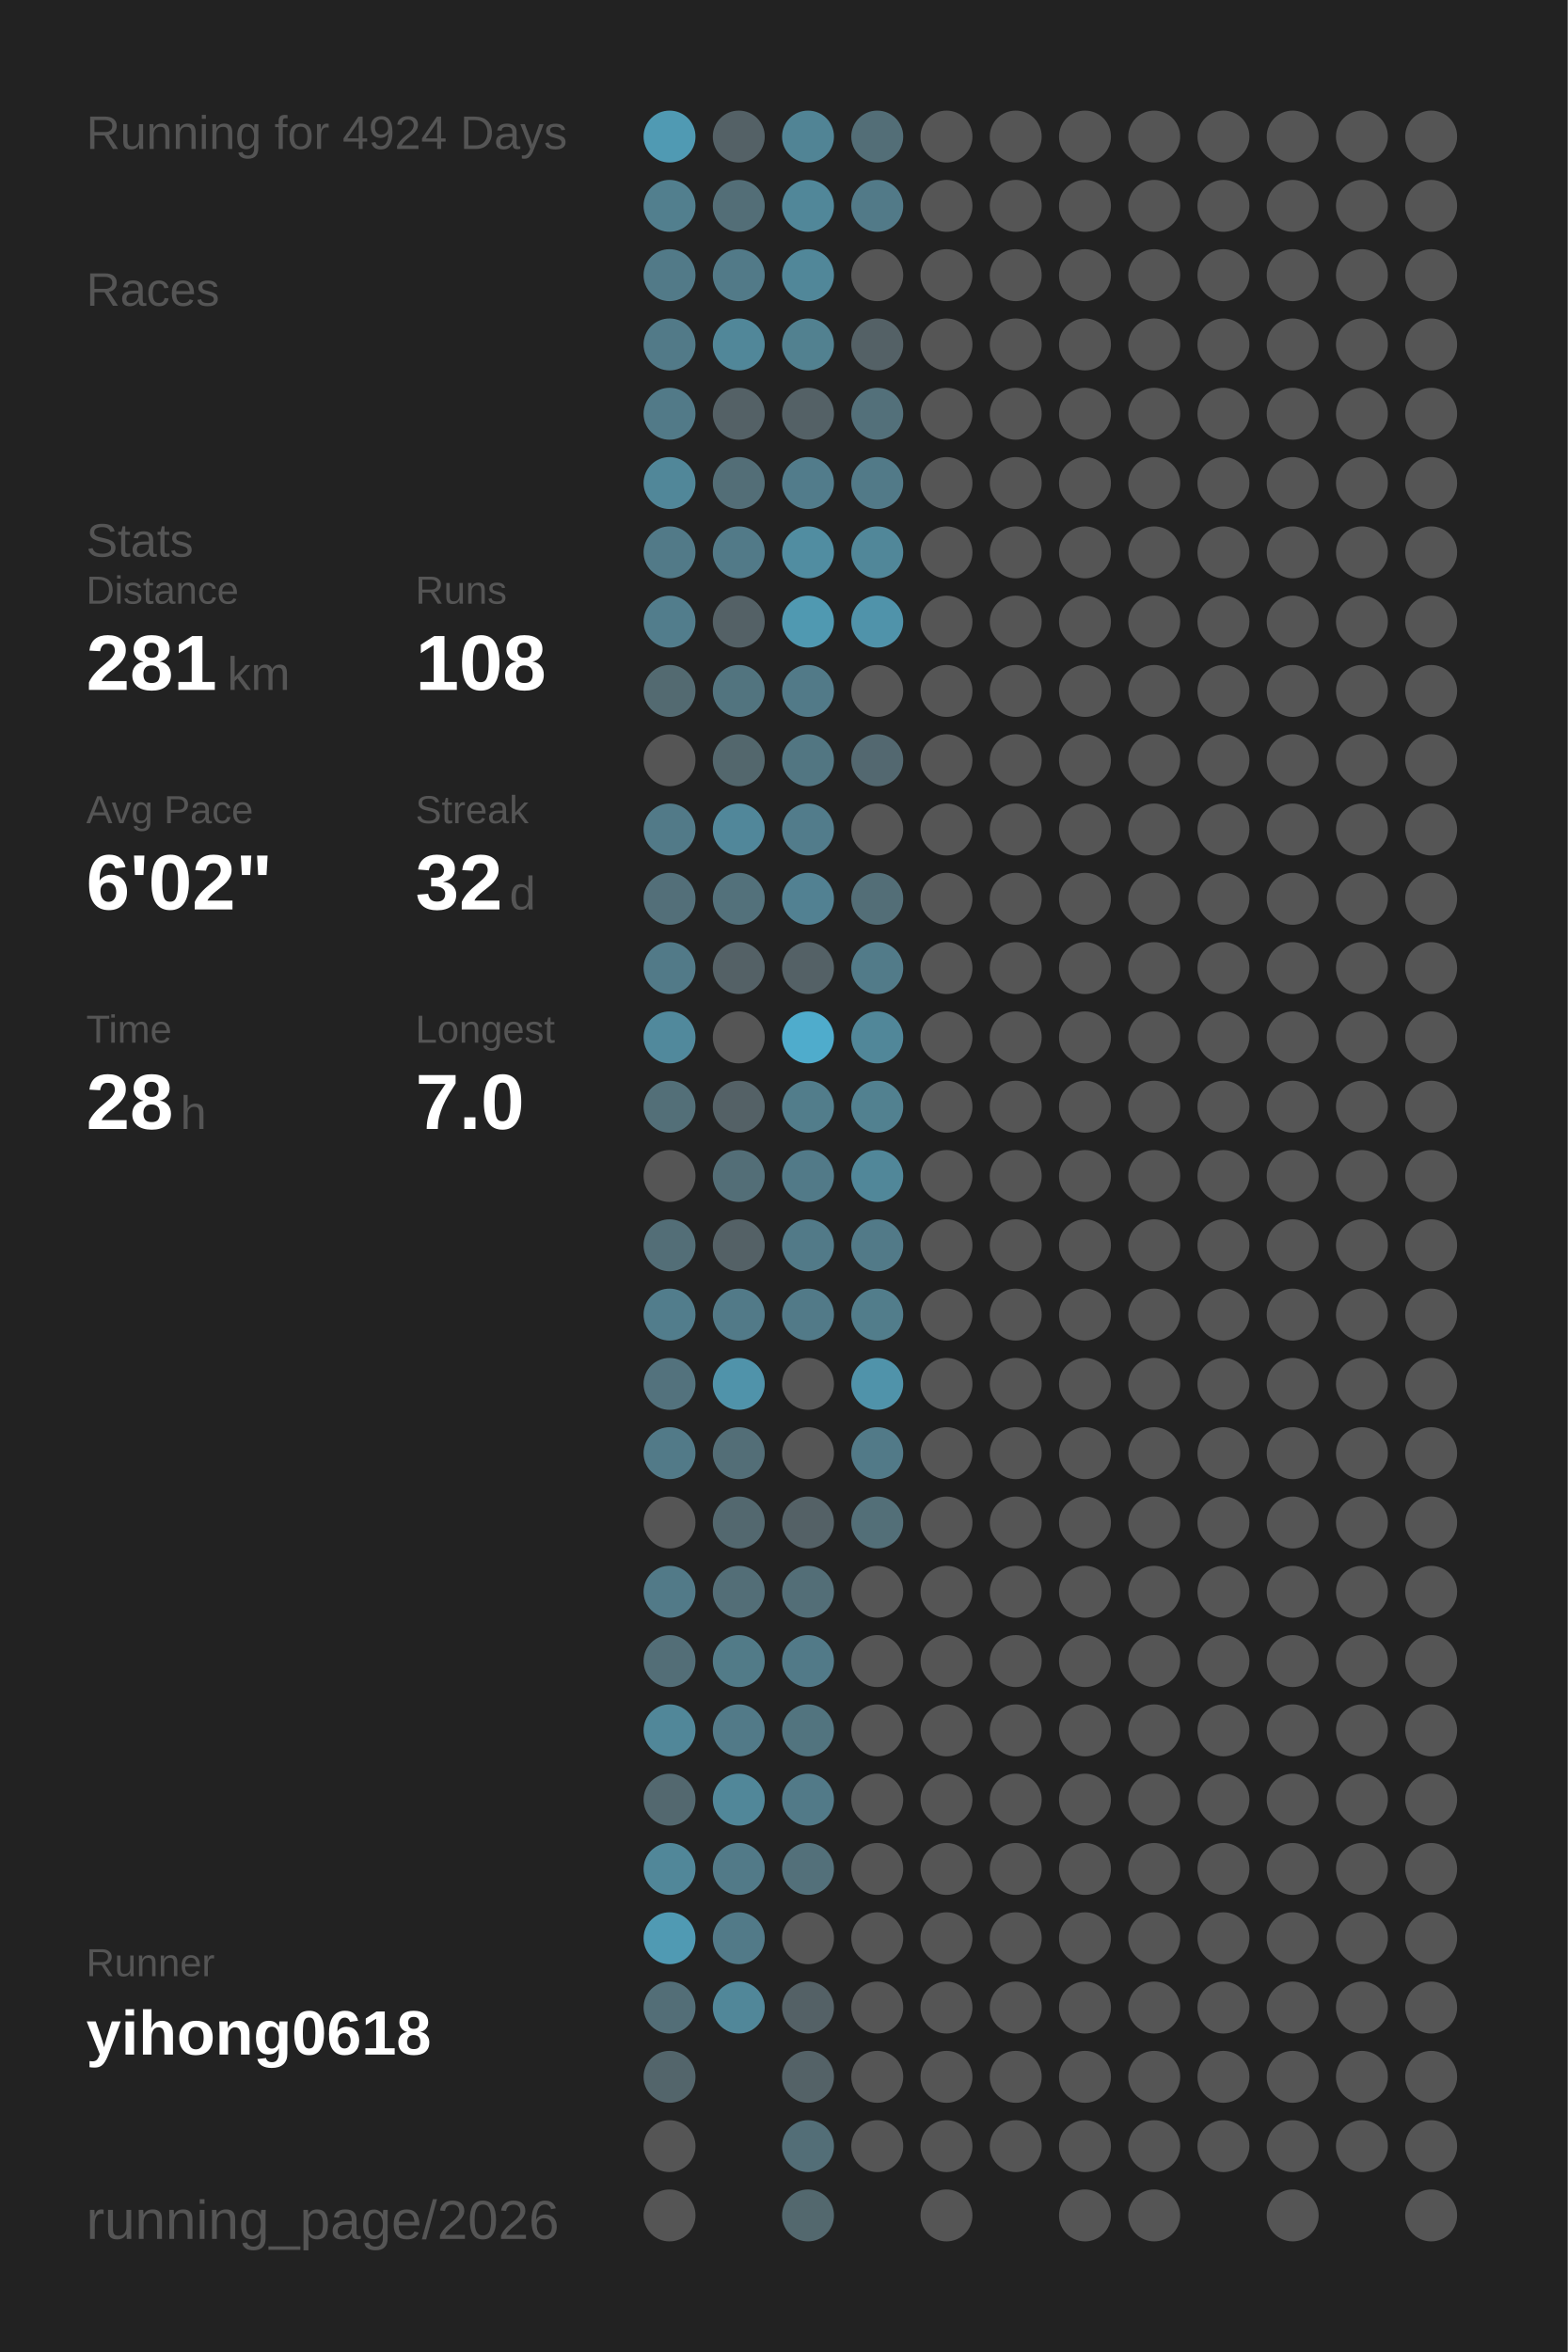
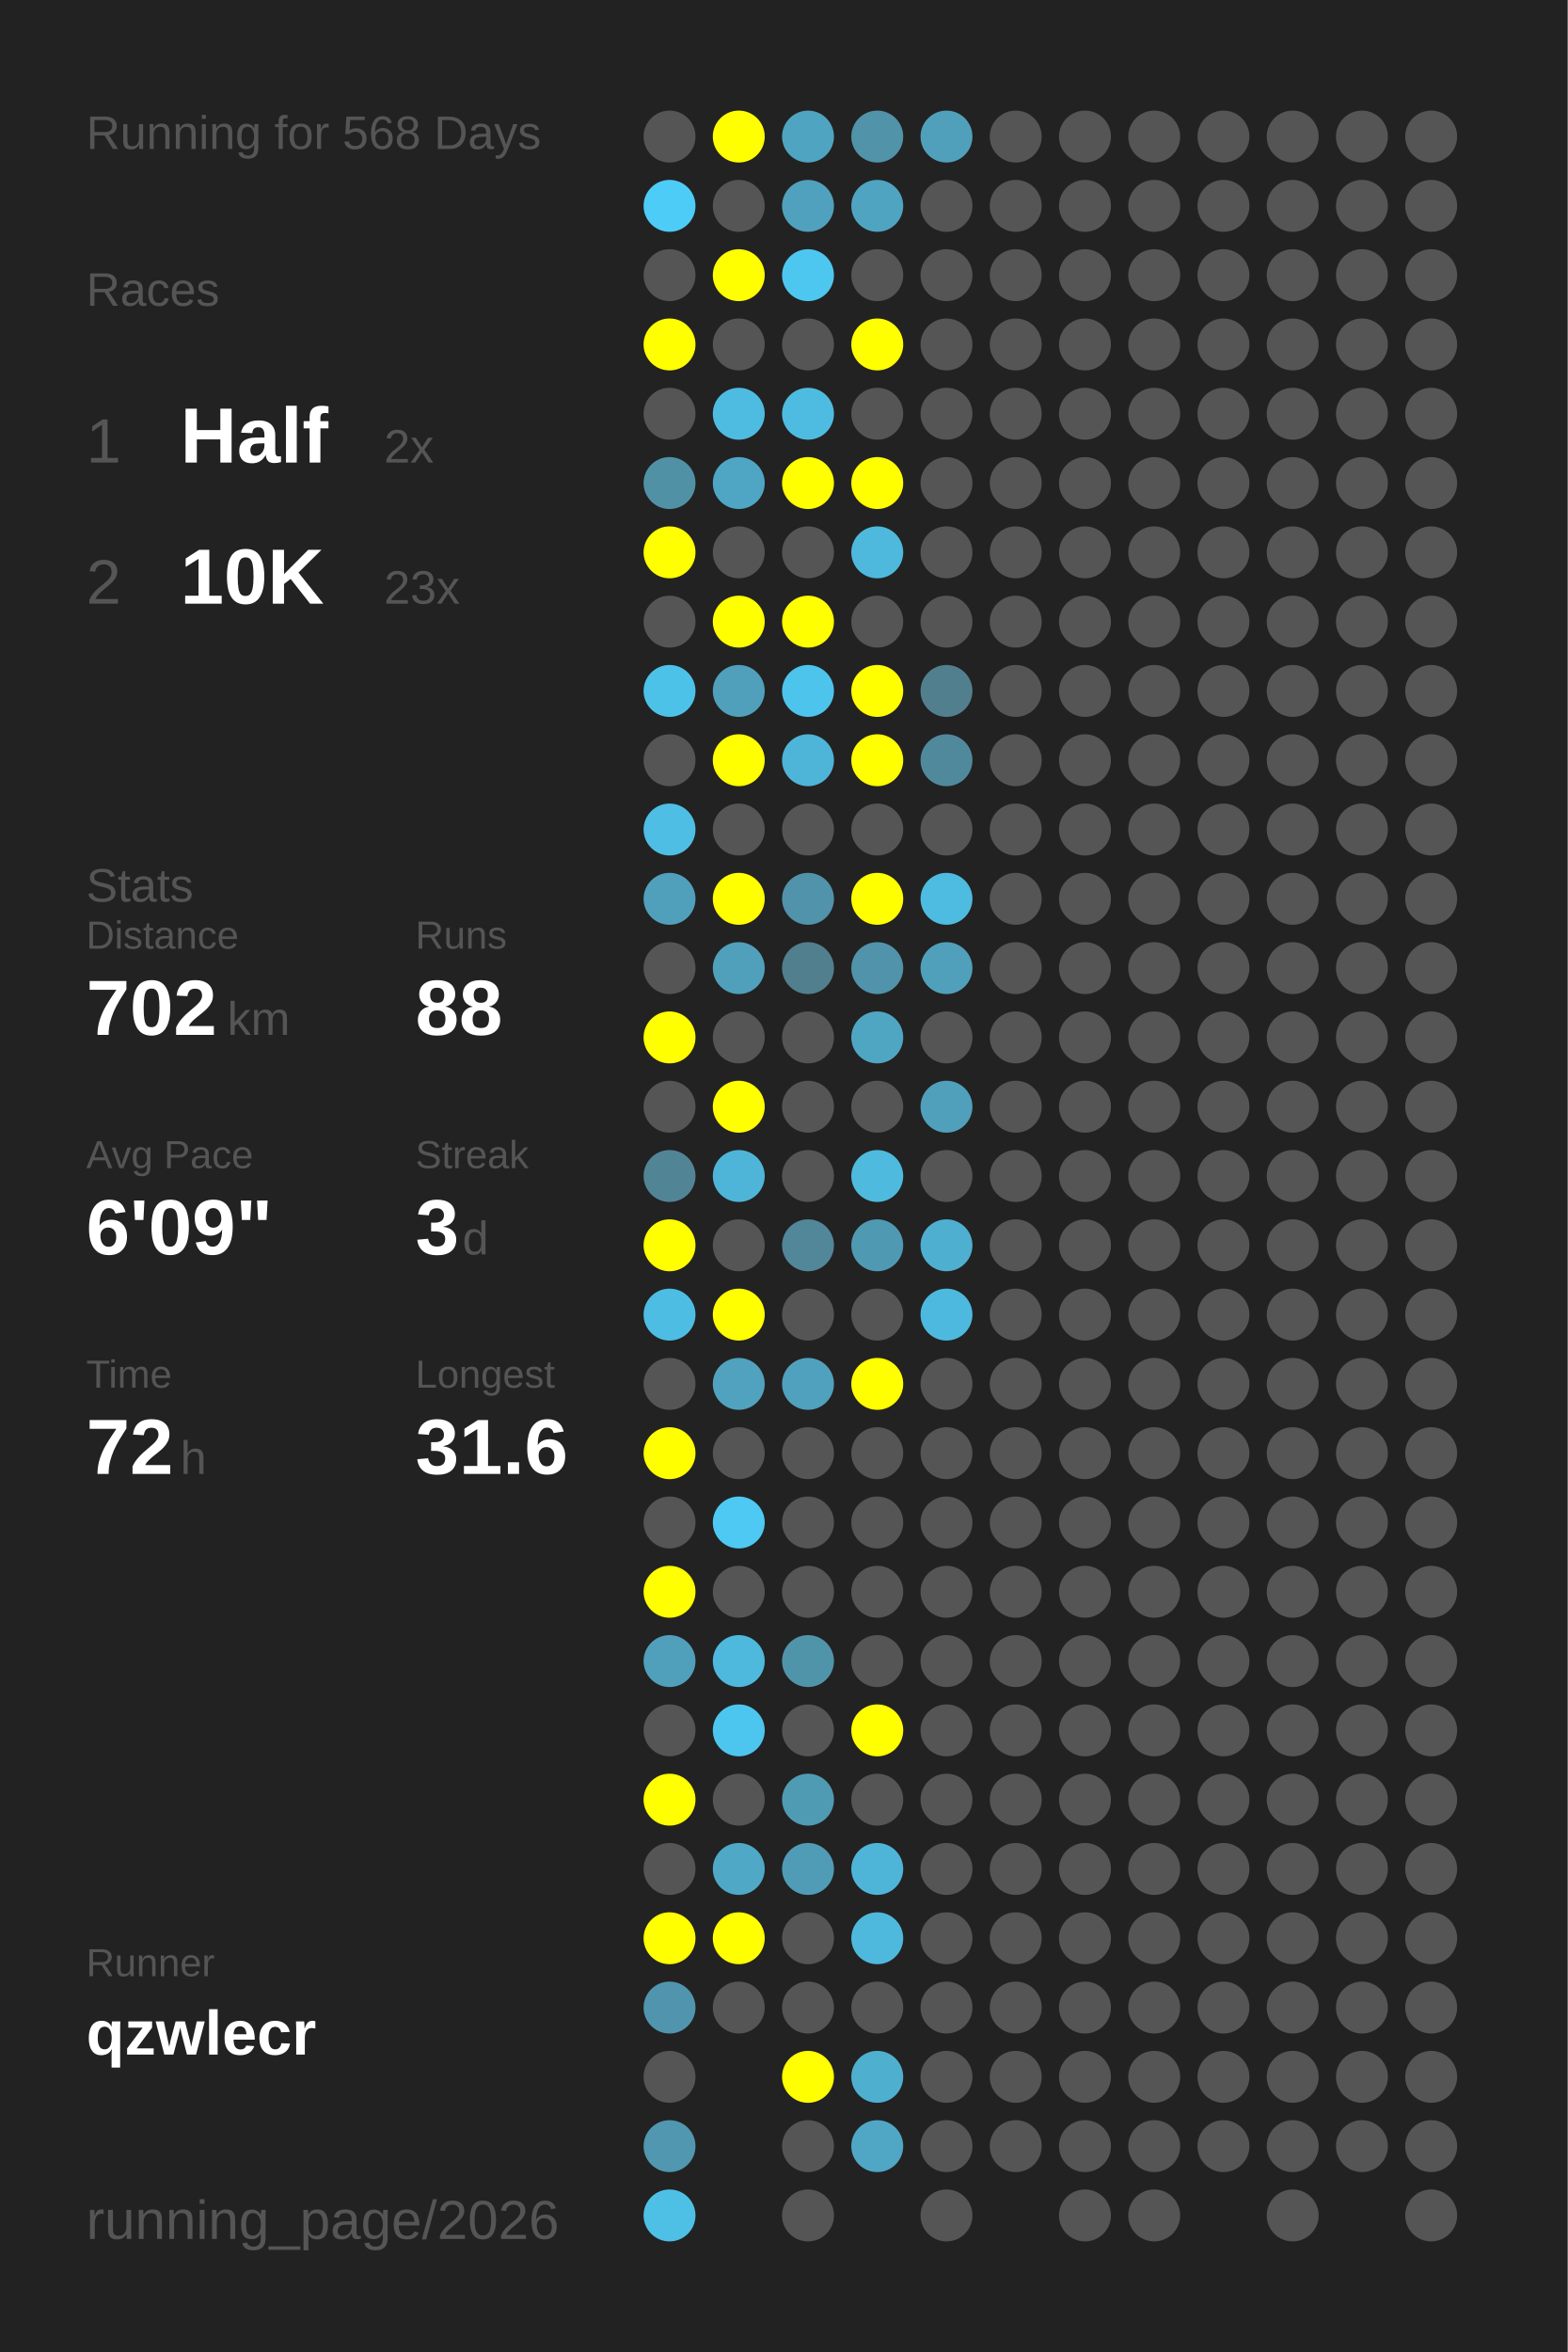
<svg xmlns="http://www.w3.org/2000/svg" baseProfile="full" height="300mm" version="1.1" viewBox="0,0,200,300" width="200mm">
  <defs />
  <rect fill="#222222" height="300" width="200" x="0" y="0" />
-   <text fill="#555555" style="font-size:6px; font-family:Arial;" x="11" y="19">Running for 4924 Days</text>
+   <text fill="#555555" style="font-size:6px; font-family:Arial;" x="11" y="19">Running for 568 Days</text>
  <text fill="#555555" style="font-size:6px; font-family:Arial;" x="11" y="39">Races</text>
-   <text fill="#555555" style="font-size:6px; font-family:Arial;" x="11" y="71">Stats</text>
-   <text fill="#555555" style="font-size:5px; font-family:Arial;" x="11" y="77">Distance</text>
-   <text fill="#FFFFFF" style="font-size:10px; font-family:Arial; font-weight:bold;" x="11" y="88">281</text>
-   <text fill="#555555" style="font-size:6px; font-family:Arial;" x="29" y="88">km</text>
-   <text fill="#555555" style="font-size:5px; font-family:Arial;" x="53" y="77">Runs</text>
-   <text fill="#FFFFFF" style="font-size:10px; font-family:Arial; font-weight:bold;" x="53" y="88">108</text>
-   <text fill="#555555" style="font-size:5px; font-family:Arial;" x="11" y="105">Avg Pace</text>
-   <text fill="#FFFFFF" style="font-size:10px; font-family:Arial; font-weight:bold;" x="11" y="116">6'02"</text>
-   <text fill="#555555" style="font-size:5px; font-family:Arial;" x="53" y="105">Streak</text>
-   <text fill="#FFFFFF" style="font-size:10px; font-family:Arial; font-weight:bold;" x="53" y="116">32</text>
-   <text fill="#555555" style="font-size:6px; font-family:Arial;" x="65" y="116">d</text>
-   <text fill="#555555" style="font-size:5px; font-family:Arial;" x="11" y="133">Time</text>
-   <text fill="#FFFFFF" style="font-size:10px; font-family:Arial; font-weight:bold;" x="11" y="144">28</text>
-   <text fill="#555555" style="font-size:6px; font-family:Arial;" x="23" y="144">h</text>
-   <text fill="#555555" style="font-size:5px; font-family:Arial;" x="53" y="133">Longest</text>
-   <text fill="#FFFFFF" style="font-size:10px; font-family:Arial; font-weight:bold;" x="53" y="144">7.0</text>
+   <text fill="#555555" style="font-size:8px; font-family:Arial;" x="11" y="59">1</text>
+   <text fill="#FFFFFF" style="font-size:10px; font-family:Arial; font-weight:bold;" x="23" y="59">Half</text>
+   <text fill="#555555" style="font-size:6px; font-family:Arial;" x="49" y="59">2x</text>
+   <text fill="#555555" style="font-size:8px; font-family:Arial;" x="11" y="77">2</text>
+   <text fill="#FFFFFF" style="font-size:10px; font-family:Arial; font-weight:bold;" x="23" y="77">10K</text>
+   <text fill="#555555" style="font-size:6px; font-family:Arial;" x="49" y="77">23x</text>
+   <text fill="#555555" style="font-size:6px; font-family:Arial;" x="11" y="115">Stats</text>
+   <text fill="#555555" style="font-size:5px; font-family:Arial;" x="11" y="121">Distance</text>
+   <text fill="#FFFFFF" style="font-size:10px; font-family:Arial; font-weight:bold;" x="11" y="132">702</text>
+   <text fill="#555555" style="font-size:6px; font-family:Arial;" x="29" y="132">km</text>
+   <text fill="#555555" style="font-size:5px; font-family:Arial;" x="53" y="121">Runs</text>
+   <text fill="#FFFFFF" style="font-size:10px; font-family:Arial; font-weight:bold;" x="53" y="132">88</text>
+   <text fill="#555555" style="font-size:5px; font-family:Arial;" x="11" y="149">Avg Pace</text>
+   <text fill="#FFFFFF" style="font-size:10px; font-family:Arial; font-weight:bold;" x="11" y="160">6'09"</text>
+   <text fill="#555555" style="font-size:5px; font-family:Arial;" x="53" y="149">Streak</text>
+   <text fill="#FFFFFF" style="font-size:10px; font-family:Arial; font-weight:bold;" x="53" y="160">3</text>
+   <text fill="#555555" style="font-size:6px; font-family:Arial;" x="59" y="160">d</text>
+   <text fill="#555555" style="font-size:5px; font-family:Arial;" x="11" y="177">Time</text>
+   <text fill="#FFFFFF" style="font-size:10px; font-family:Arial; font-weight:bold;" x="11" y="188">72</text>
+   <text fill="#555555" style="font-size:6px; font-family:Arial;" x="23" y="188">h</text>
+   <text fill="#555555" style="font-size:5px; font-family:Arial;" x="53" y="177">Longest</text>
+   <text fill="#FFFFFF" style="font-size:10px; font-family:Arial; font-weight:bold;" x="53" y="188">31.6</text>
  <text fill="#555555" style="font-size:5px; font-family:Arial;" x="11" y="252.065">Runner</text>
-   <text fill="#FFFFFF" style="font-size:8px; font-family:Arial; font-weight:bold;" x="11" y="262.065">yihong0618</text>
+   <text fill="#FFFFFF" style="font-size:8px; font-family:Arial; font-weight:bold;" x="11" y="262.065">qzwlecr</text>
  <text fill="#555555" style="font-size:7px; font-family:Arial;" x="11" y="285.581">running_page/2026</text>
-   <circle cx="85.417" cy="17.419" fill="#509ab3" r="3.312" />
-   <circle cx="85.417" cy="26.258" fill="#527f8e" r="3.312" />
-   <circle cx="85.417" cy="35.097" fill="#527a88" r="3.312" />
-   <circle cx="85.417" cy="43.935" fill="#527a88" r="3.312" />
-   <circle cx="85.417" cy="52.774" fill="#527a88" r="3.312" />
-   <circle cx="85.417" cy="61.613" fill="#518799" r="3.312" />
-   <circle cx="85.417" cy="70.452" fill="#527a88" r="3.312" />
-   <circle cx="85.417" cy="79.29" fill="#527d8c" r="3.312" />
-   <circle cx="85.417" cy="88.129" fill="#536a71" r="3.312" />
+   <circle cx="85.417" cy="17.419" fill="#555555" r="3.312" />
+   <circle cx="85.417" cy="26.258" fill="#4dccf7" r="3.312" />
+   <circle cx="85.417" cy="35.097" fill="#555555" r="3.312" />
+   <circle cx="85.417" cy="43.935" fill="#FFFF00" r="3.312" />
+   <circle cx="85.417" cy="52.774" fill="#555555" r="3.312" />
+   <circle cx="85.417" cy="61.613" fill="#5191a6" r="3.312" />
+   <circle cx="85.417" cy="70.452" fill="#FFFF00" r="3.312" />
+   <circle cx="85.417" cy="79.29" fill="#555555" r="3.312" />
+   <circle cx="85.417" cy="88.129" fill="#4dc2e9" r="3.312" />
  <circle cx="85.417" cy="96.968" fill="#555555" r="3.312" />
-   <circle cx="85.417" cy="105.806" fill="#527a88" r="3.312" />
-   <circle cx="85.417" cy="114.645" fill="#536f79" r="3.312" />
-   <circle cx="85.417" cy="123.484" fill="#527a88" r="3.312" />
-   <circle cx="85.417" cy="132.323" fill="#51899c" r="3.312" />
-   <circle cx="85.417" cy="141.161" fill="#536f78" r="3.312" />
-   <circle cx="85.417" cy="150" fill="#555555" r="3.312" />
-   <circle cx="85.417" cy="158.839" fill="#536e77" r="3.312" />
-   <circle cx="85.417" cy="167.677" fill="#527d8c" r="3.312" />
-   <circle cx="85.417" cy="176.516" fill="#53727d" r="3.312" />
-   <circle cx="85.417" cy="185.355" fill="#527a88" r="3.312" />
+   <circle cx="85.417" cy="105.806" fill="#4ebee4" r="3.312" />
+   <circle cx="85.417" cy="114.645" fill="#50a0bb" r="3.312" />
+   <circle cx="85.417" cy="123.484" fill="#555555" r="3.312" />
+   <circle cx="85.417" cy="132.323" fill="#FFFF00" r="3.312" />
+   <circle cx="85.417" cy="141.161" fill="#555555" r="3.312" />
+   <circle cx="85.417" cy="150" fill="#518596" r="3.312" />
+   <circle cx="85.417" cy="158.839" fill="#FFFF00" r="3.312" />
+   <circle cx="85.417" cy="167.677" fill="#4ebde3" r="3.312" />
+   <circle cx="85.417" cy="176.516" fill="#555555" r="3.312" />
+   <circle cx="85.417" cy="185.355" fill="#FFFF00" r="3.312" />
  <circle cx="85.417" cy="194.194" fill="#555555" r="3.312" />
-   <circle cx="85.417" cy="203.032" fill="#527a88" r="3.312" />
-   <circle cx="85.417" cy="211.871" fill="#536e77" r="3.312" />
-   <circle cx="85.417" cy="220.71" fill="#518799" r="3.312" />
-   <circle cx="85.417" cy="229.548" fill="#53686f" r="3.312" />
-   <circle cx="85.417" cy="238.387" fill="#518799" r="3.312" />
-   <circle cx="85.417" cy="247.226" fill="#509ab3" r="3.312" />
-   <circle cx="85.417" cy="256.065" fill="#536e77" r="3.312" />
-   <circle cx="85.417" cy="264.903" fill="#53656b" r="3.312" />
-   <circle cx="85.417" cy="273.742" fill="#555555" r="3.312" />
-   <circle cx="85.417" cy="282.581" fill="#555555" r="3.312" />
-   <circle cx="94.25" cy="17.419" fill="#546166" r="3.312" />
-   <circle cx="94.25" cy="26.258" fill="#536e77" r="3.312" />
-   <circle cx="94.25" cy="35.097" fill="#527a88" r="3.312" />
-   <circle cx="94.25" cy="43.935" fill="#518799" r="3.312" />
-   <circle cx="94.25" cy="52.774" fill="#546166" r="3.312" />
-   <circle cx="94.25" cy="61.613" fill="#536e77" r="3.312" />
-   <circle cx="94.25" cy="70.452" fill="#527a88" r="3.312" />
-   <circle cx="94.25" cy="79.29" fill="#546166" r="3.312" />
-   <circle cx="94.25" cy="88.129" fill="#52747f" r="3.312" />
-   <circle cx="94.25" cy="96.968" fill="#53676d" r="3.312" />
-   <circle cx="94.25" cy="105.806" fill="#51879a" r="3.312" />
-   <circle cx="94.25" cy="114.645" fill="#53717b" r="3.312" />
-   <circle cx="94.25" cy="123.484" fill="#546166" r="3.312" />
+   <circle cx="85.417" cy="203.032" fill="#FFFF00" r="3.312" />
+   <circle cx="85.417" cy="211.871" fill="#50a0bb" r="3.312" />
+   <circle cx="85.417" cy="220.71" fill="#555555" r="3.312" />
+   <circle cx="85.417" cy="229.548" fill="#FFFF00" r="3.312" />
+   <circle cx="85.417" cy="238.387" fill="#555555" r="3.312" />
+   <circle cx="85.417" cy="247.226" fill="#FFFF00" r="3.312" />
+   <circle cx="85.417" cy="256.065" fill="#5095ad" r="3.312" />
+   <circle cx="85.417" cy="264.903" fill="#555555" r="3.312" />
+   <circle cx="85.417" cy="273.742" fill="#5097af" r="3.312" />
+   <circle cx="85.417" cy="282.581" fill="#4ec0e6" r="3.312" />
+   <circle cx="94.25" cy="17.419" fill="#FFFF00" r="3.312" />
+   <circle cx="94.25" cy="26.258" fill="#555555" r="3.312" />
+   <circle cx="94.25" cy="35.097" fill="#FFFF00" r="3.312" />
+   <circle cx="94.25" cy="43.935" fill="#555555" r="3.312" />
+   <circle cx="94.25" cy="52.774" fill="#4ebce1" r="3.312" />
+   <circle cx="94.25" cy="61.613" fill="#4fa6c4" r="3.312" />
+   <circle cx="94.25" cy="70.452" fill="#555555" r="3.312" />
+   <circle cx="94.25" cy="79.29" fill="#FFFF00" r="3.312" />
+   <circle cx="94.25" cy="88.129" fill="#50a0bb" r="3.312" />
+   <circle cx="94.25" cy="96.968" fill="#FFFF00" r="3.312" />
+   <circle cx="94.25" cy="105.806" fill="#555555" r="3.312" />
+   <circle cx="94.25" cy="114.645" fill="#FFFF00" r="3.312" />
+   <circle cx="94.25" cy="123.484" fill="#50a0bb" r="3.312" />
  <circle cx="94.25" cy="132.323" fill="#555555" r="3.312" />
-   <circle cx="94.25" cy="141.161" fill="#546166" r="3.312" />
-   <circle cx="94.25" cy="150" fill="#536e77" r="3.312" />
-   <circle cx="94.25" cy="158.839" fill="#546166" r="3.312" />
-   <circle cx="94.25" cy="167.677" fill="#527a88" r="3.312" />
-   <circle cx="94.25" cy="176.516" fill="#5093aa" r="3.312" />
-   <circle cx="94.25" cy="185.355" fill="#536e77" r="3.312" />
-   <circle cx="94.25" cy="194.194" fill="#53686f" r="3.312" />
-   <circle cx="94.25" cy="203.032" fill="#536e77" r="3.312" />
-   <circle cx="94.25" cy="211.871" fill="#527b88" r="3.312" />
-   <circle cx="94.25" cy="220.71" fill="#527a88" r="3.312" />
-   <circle cx="94.25" cy="229.548" fill="#518799" r="3.312" />
-   <circle cx="94.25" cy="238.387" fill="#527a88" r="3.312" />
-   <circle cx="94.25" cy="247.226" fill="#527a88" r="3.312" />
-   <circle cx="94.25" cy="256.065" fill="#518799" r="3.312" />
-   <circle cx="103.083" cy="17.419" fill="#518495" r="3.312" />
-   <circle cx="103.083" cy="26.258" fill="#518799" r="3.312" />
-   <circle cx="103.083" cy="35.097" fill="#518799" r="3.312" />
-   <circle cx="103.083" cy="43.935" fill="#528190" r="3.312" />
-   <circle cx="103.083" cy="52.774" fill="#546166" r="3.312" />
-   <circle cx="103.083" cy="61.613" fill="#527c8b" r="3.312" />
-   <circle cx="103.083" cy="70.452" fill="#518da1" r="3.312" />
-   <circle cx="103.083" cy="79.29" fill="#5099b1" r="3.312" />
-   <circle cx="103.083" cy="88.129" fill="#527a88" r="3.312" />
-   <circle cx="103.083" cy="96.968" fill="#527682" r="3.312" />
-   <circle cx="103.083" cy="105.806" fill="#527c8b" r="3.312" />
-   <circle cx="103.083" cy="114.645" fill="#528192" r="3.312" />
-   <circle cx="103.083" cy="123.484" fill="#546166" r="3.312" />
-   <circle cx="103.083" cy="132.323" fill="#4faccc" r="3.312" />
-   <circle cx="103.083" cy="141.161" fill="#527d8b" r="3.312" />
-   <circle cx="103.083" cy="150" fill="#527a88" r="3.312" />
-   <circle cx="103.083" cy="158.839" fill="#527a88" r="3.312" />
-   <circle cx="103.083" cy="167.677" fill="#527a88" r="3.312" />
-   <circle cx="103.083" cy="176.516" fill="#555555" r="3.312" />
+   <circle cx="94.25" cy="141.161" fill="#FFFF00" r="3.312" />
+   <circle cx="94.25" cy="150" fill="#4eb5d8" r="3.312" />
+   <circle cx="94.25" cy="158.839" fill="#555555" r="3.312" />
+   <circle cx="94.25" cy="167.677" fill="#FFFF00" r="3.312" />
+   <circle cx="94.25" cy="176.516" fill="#50a2be" r="3.312" />
+   <circle cx="94.25" cy="185.355" fill="#555555" r="3.312" />
+   <circle cx="94.25" cy="194.194" fill="#4dc9f3" r="3.312" />
+   <circle cx="94.25" cy="203.032" fill="#555555" r="3.312" />
+   <circle cx="94.25" cy="211.871" fill="#4eb9dd" r="3.312" />
+   <circle cx="94.25" cy="220.71" fill="#4dc6ef" r="3.312" />
+   <circle cx="94.25" cy="229.548" fill="#555555" r="3.312" />
+   <circle cx="94.25" cy="238.387" fill="#4fa8c6" r="3.312" />
+   <circle cx="94.25" cy="247.226" fill="#FFFF00" r="3.312" />
+   <circle cx="94.25" cy="256.065" fill="#555555" r="3.312" />
+   <circle cx="103.083" cy="17.419" fill="#4fa4c1" r="3.312" />
+   <circle cx="103.083" cy="26.258" fill="#50a1bd" r="3.312" />
+   <circle cx="103.083" cy="35.097" fill="#4dc7f0" r="3.312" />
+   <circle cx="103.083" cy="43.935" fill="#555555" r="3.312" />
+   <circle cx="103.083" cy="52.774" fill="#4ebce1" r="3.312" />
+   <circle cx="103.083" cy="61.613" fill="#FFFF00" r="3.312" />
+   <circle cx="103.083" cy="70.452" fill="#555555" r="3.312" />
+   <circle cx="103.083" cy="79.29" fill="#FFFF00" r="3.312" />
+   <circle cx="103.083" cy="88.129" fill="#4dc4ec" r="3.312" />
+   <circle cx="103.083" cy="96.968" fill="#4eb5d8" r="3.312" />
+   <circle cx="103.083" cy="105.806" fill="#555555" r="3.312" />
+   <circle cx="103.083" cy="114.645" fill="#5093aa" r="3.312" />
+   <circle cx="103.083" cy="123.484" fill="#527f8e" r="3.312" />
+   <circle cx="103.083" cy="132.323" fill="#555555" r="3.312" />
+   <circle cx="103.083" cy="141.161" fill="#555555" r="3.312" />
+   <circle cx="103.083" cy="150" fill="#555555" r="3.312" />
+   <circle cx="103.083" cy="158.839" fill="#518799" r="3.312" />
+   <circle cx="103.083" cy="167.677" fill="#555555" r="3.312" />
+   <circle cx="103.083" cy="176.516" fill="#50a1bd" r="3.312" />
  <circle cx="103.083" cy="185.355" fill="#555555" r="3.312" />
-   <circle cx="103.083" cy="194.194" fill="#546166" r="3.312" />
-   <circle cx="103.083" cy="203.032" fill="#536e77" r="3.312" />
-   <circle cx="103.083" cy="211.871" fill="#527a88" r="3.312" />
-   <circle cx="103.083" cy="220.71" fill="#52747f" r="3.312" />
-   <circle cx="103.083" cy="229.548" fill="#527a88" r="3.312" />
-   <circle cx="103.083" cy="238.387" fill="#53707a" r="3.312" />
+   <circle cx="103.083" cy="194.194" fill="#555555" r="3.312" />
+   <circle cx="103.083" cy="203.032" fill="#555555" r="3.312" />
+   <circle cx="103.083" cy="211.871" fill="#5094aa" r="3.312" />
+   <circle cx="103.083" cy="220.71" fill="#555555" r="3.312" />
+   <circle cx="103.083" cy="229.548" fill="#509bb4" r="3.312" />
+   <circle cx="103.083" cy="238.387" fill="#509cb6" r="3.312" />
  <circle cx="103.083" cy="247.226" fill="#555555" r="3.312" />
-   <circle cx="103.083" cy="256.065" fill="#546166" r="3.312" />
-   <circle cx="103.083" cy="264.903" fill="#546267" r="3.312" />
-   <circle cx="103.083" cy="273.742" fill="#536e77" r="3.312" />
-   <circle cx="103.083" cy="282.581" fill="#53686e" r="3.312" />
-   <circle cx="111.917" cy="17.419" fill="#536e77" r="3.312" />
-   <circle cx="111.917" cy="26.258" fill="#527a88" r="3.312" />
+   <circle cx="103.083" cy="256.065" fill="#555555" r="3.312" />
+   <circle cx="103.083" cy="264.903" fill="#FFFF00" r="3.312" />
+   <circle cx="103.083" cy="273.742" fill="#555555" r="3.312" />
+   <circle cx="103.083" cy="282.581" fill="#555555" r="3.312" />
+   <circle cx="111.917" cy="17.419" fill="#5193a9" r="3.312" />
+   <circle cx="111.917" cy="26.258" fill="#4fa4c1" r="3.312" />
  <circle cx="111.917" cy="35.097" fill="#555555" r="3.312" />
-   <circle cx="111.917" cy="43.935" fill="#546166" r="3.312" />
-   <circle cx="111.917" cy="52.774" fill="#53707a" r="3.312" />
-   <circle cx="111.917" cy="61.613" fill="#527a88" r="3.312" />
-   <circle cx="111.917" cy="70.452" fill="#518799" r="3.312" />
-   <circle cx="111.917" cy="79.29" fill="#5093aa" r="3.312" />
-   <circle cx="111.917" cy="88.129" fill="#555555" r="3.312" />
-   <circle cx="111.917" cy="96.968" fill="#536870" r="3.312" />
+   <circle cx="111.917" cy="43.935" fill="#FFFF00" r="3.312" />
+   <circle cx="111.917" cy="52.774" fill="#555555" r="3.312" />
+   <circle cx="111.917" cy="61.613" fill="#FFFF00" r="3.312" />
+   <circle cx="111.917" cy="70.452" fill="#4eb9dd" r="3.312" />
+   <circle cx="111.917" cy="79.29" fill="#555555" r="3.312" />
+   <circle cx="111.917" cy="88.129" fill="#FFFF00" r="3.312" />
+   <circle cx="111.917" cy="96.968" fill="#FFFF00" r="3.312" />
  <circle cx="111.917" cy="105.806" fill="#555555" r="3.312" />
-   <circle cx="111.917" cy="114.645" fill="#536e77" r="3.312" />
-   <circle cx="111.917" cy="123.484" fill="#527b89" r="3.312" />
-   <circle cx="111.917" cy="132.323" fill="#518799" r="3.312" />
-   <circle cx="111.917" cy="141.161" fill="#528190" r="3.312" />
-   <circle cx="111.917" cy="150" fill="#518799" r="3.312" />
-   <circle cx="111.917" cy="158.839" fill="#527a88" r="3.312" />
-   <circle cx="111.917" cy="167.677" fill="#527d8b" r="3.312" />
-   <circle cx="111.917" cy="176.516" fill="#5093aa" r="3.312" />
-   <circle cx="111.917" cy="185.355" fill="#527a88" r="3.312" />
-   <circle cx="111.917" cy="194.194" fill="#536f78" r="3.312" />
+   <circle cx="111.917" cy="114.645" fill="#FFFF00" r="3.312" />
+   <circle cx="111.917" cy="123.484" fill="#5093aa" r="3.312" />
+   <circle cx="111.917" cy="132.323" fill="#4fa6c3" r="3.312" />
+   <circle cx="111.917" cy="141.161" fill="#555555" r="3.312" />
+   <circle cx="111.917" cy="150" fill="#4ebade" r="3.312" />
+   <circle cx="111.917" cy="158.839" fill="#5099b2" r="3.312" />
+   <circle cx="111.917" cy="167.677" fill="#555555" r="3.312" />
+   <circle cx="111.917" cy="176.516" fill="#FFFF00" r="3.312" />
+   <circle cx="111.917" cy="185.355" fill="#555555" r="3.312" />
+   <circle cx="111.917" cy="194.194" fill="#555555" r="3.312" />
  <circle cx="111.917" cy="203.032" fill="#555555" r="3.312" />
  <circle cx="111.917" cy="211.871" fill="#555555" r="3.312" />
-   <circle cx="111.917" cy="220.71" fill="#555555" r="3.312" />
+   <circle cx="111.917" cy="220.71" fill="#FFFF00" r="3.312" />
  <circle cx="111.917" cy="229.548" fill="#555555" r="3.312" />
-   <circle cx="111.917" cy="238.387" fill="#555555" r="3.312" />
-   <circle cx="111.917" cy="247.226" fill="#555555" r="3.312" />
+   <circle cx="111.917" cy="238.387" fill="#4eb5d8" r="3.312" />
+   <circle cx="111.917" cy="247.226" fill="#4eb9dd" r="3.312" />
  <circle cx="111.917" cy="256.065" fill="#555555" r="3.312" />
-   <circle cx="111.917" cy="264.903" fill="#555555" r="3.312" />
-   <circle cx="111.917" cy="273.742" fill="#555555" r="3.312" />
-   <circle cx="120.75" cy="17.419" fill="#555555" r="3.312" />
+   <circle cx="111.917" cy="264.903" fill="#4fafcf" r="3.312" />
+   <circle cx="111.917" cy="273.742" fill="#4fa7c5" r="3.312" />
+   <circle cx="120.75" cy="17.419" fill="#50a0bb" r="3.312" />
  <circle cx="120.75" cy="26.258" fill="#555555" r="3.312" />
  <circle cx="120.75" cy="35.097" fill="#555555" r="3.312" />
  <circle cx="120.75" cy="43.935" fill="#555555" r="3.312" />
  <circle cx="120.75" cy="52.774" fill="#555555" r="3.312" />
  <circle cx="120.75" cy="61.613" fill="#555555" r="3.312" />
  <circle cx="120.75" cy="70.452" fill="#555555" r="3.312" />
  <circle cx="120.75" cy="79.29" fill="#555555" r="3.312" />
-   <circle cx="120.75" cy="88.129" fill="#555555" r="3.312" />
-   <circle cx="120.75" cy="96.968" fill="#555555" r="3.312" />
+   <circle cx="120.75" cy="88.129" fill="#527f8e" r="3.312" />
+   <circle cx="120.75" cy="96.968" fill="#51899c" r="3.312" />
  <circle cx="120.75" cy="105.806" fill="#555555" r="3.312" />
-   <circle cx="120.75" cy="114.645" fill="#555555" r="3.312" />
-   <circle cx="120.75" cy="123.484" fill="#555555" r="3.312" />
+   <circle cx="120.75" cy="114.645" fill="#4ebbe0" r="3.312" />
+   <circle cx="120.75" cy="123.484" fill="#50a0bb" r="3.312" />
  <circle cx="120.75" cy="132.323" fill="#555555" r="3.312" />
-   <circle cx="120.75" cy="141.161" fill="#555555" r="3.312" />
+   <circle cx="120.75" cy="141.161" fill="#50a0bb" r="3.312" />
  <circle cx="120.75" cy="150" fill="#555555" r="3.312" />
-   <circle cx="120.75" cy="158.839" fill="#555555" r="3.312" />
-   <circle cx="120.75" cy="167.677" fill="#555555" r="3.312" />
+   <circle cx="120.75" cy="158.839" fill="#4fafd0" r="3.312" />
+   <circle cx="120.75" cy="167.677" fill="#4eb9de" r="3.312" />
  <circle cx="120.75" cy="176.516" fill="#555555" r="3.312" />
  <circle cx="120.75" cy="185.355" fill="#555555" r="3.312" />
  <circle cx="120.75" cy="194.194" fill="#555555" r="3.312" />
  <circle cx="120.75" cy="203.032" fill="#555555" r="3.312" />
  <circle cx="120.75" cy="211.871" fill="#555555" r="3.312" />
  <circle cx="120.75" cy="220.71" fill="#555555" r="3.312" />
  <circle cx="120.75" cy="229.548" fill="#555555" r="3.312" />
  <circle cx="120.75" cy="238.387" fill="#555555" r="3.312" />
  <circle cx="120.75" cy="247.226" fill="#555555" r="3.312" />
  <circle cx="120.75" cy="256.065" fill="#555555" r="3.312" />
  <circle cx="120.75" cy="264.903" fill="#555555" r="3.312" />
  <circle cx="120.75" cy="273.742" fill="#555555" r="3.312" />
  <circle cx="120.75" cy="282.581" fill="#555555" r="3.312" />
  <circle cx="129.583" cy="17.419" fill="#555555" r="3.312" />
  <circle cx="129.583" cy="26.258" fill="#555555" r="3.312" />
  <circle cx="129.583" cy="35.097" fill="#555555" r="3.312" />
  <circle cx="129.583" cy="43.935" fill="#555555" r="3.312" />
  <circle cx="129.583" cy="52.774" fill="#555555" r="3.312" />
  <circle cx="129.583" cy="61.613" fill="#555555" r="3.312" />
  <circle cx="129.583" cy="70.452" fill="#555555" r="3.312" />
  <circle cx="129.583" cy="79.29" fill="#555555" r="3.312" />
  <circle cx="129.583" cy="88.129" fill="#555555" r="3.312" />
  <circle cx="129.583" cy="96.968" fill="#555555" r="3.312" />
  <circle cx="129.583" cy="105.806" fill="#555555" r="3.312" />
  <circle cx="129.583" cy="114.645" fill="#555555" r="3.312" />
  <circle cx="129.583" cy="123.484" fill="#555555" r="3.312" />
  <circle cx="129.583" cy="132.323" fill="#555555" r="3.312" />
  <circle cx="129.583" cy="141.161" fill="#555555" r="3.312" />
  <circle cx="129.583" cy="150" fill="#555555" r="3.312" />
  <circle cx="129.583" cy="158.839" fill="#555555" r="3.312" />
  <circle cx="129.583" cy="167.677" fill="#555555" r="3.312" />
  <circle cx="129.583" cy="176.516" fill="#555555" r="3.312" />
  <circle cx="129.583" cy="185.355" fill="#555555" r="3.312" />
  <circle cx="129.583" cy="194.194" fill="#555555" r="3.312" />
  <circle cx="129.583" cy="203.032" fill="#555555" r="3.312" />
  <circle cx="129.583" cy="211.871" fill="#555555" r="3.312" />
  <circle cx="129.583" cy="220.71" fill="#555555" r="3.312" />
  <circle cx="129.583" cy="229.548" fill="#555555" r="3.312" />
  <circle cx="129.583" cy="238.387" fill="#555555" r="3.312" />
  <circle cx="129.583" cy="247.226" fill="#555555" r="3.312" />
  <circle cx="129.583" cy="256.065" fill="#555555" r="3.312" />
  <circle cx="129.583" cy="264.903" fill="#555555" r="3.312" />
  <circle cx="129.583" cy="273.742" fill="#555555" r="3.312" />
  <circle cx="138.417" cy="17.419" fill="#555555" r="3.312" />
  <circle cx="138.417" cy="26.258" fill="#555555" r="3.312" />
  <circle cx="138.417" cy="35.097" fill="#555555" r="3.312" />
  <circle cx="138.417" cy="43.935" fill="#555555" r="3.312" />
  <circle cx="138.417" cy="52.774" fill="#555555" r="3.312" />
  <circle cx="138.417" cy="61.613" fill="#555555" r="3.312" />
  <circle cx="138.417" cy="70.452" fill="#555555" r="3.312" />
  <circle cx="138.417" cy="79.29" fill="#555555" r="3.312" />
  <circle cx="138.417" cy="88.129" fill="#555555" r="3.312" />
  <circle cx="138.417" cy="96.968" fill="#555555" r="3.312" />
  <circle cx="138.417" cy="105.806" fill="#555555" r="3.312" />
  <circle cx="138.417" cy="114.645" fill="#555555" r="3.312" />
  <circle cx="138.417" cy="123.484" fill="#555555" r="3.312" />
  <circle cx="138.417" cy="132.323" fill="#555555" r="3.312" />
  <circle cx="138.417" cy="141.161" fill="#555555" r="3.312" />
  <circle cx="138.417" cy="150" fill="#555555" r="3.312" />
  <circle cx="138.417" cy="158.839" fill="#555555" r="3.312" />
  <circle cx="138.417" cy="167.677" fill="#555555" r="3.312" />
  <circle cx="138.417" cy="176.516" fill="#555555" r="3.312" />
  <circle cx="138.417" cy="185.355" fill="#555555" r="3.312" />
  <circle cx="138.417" cy="194.194" fill="#555555" r="3.312" />
  <circle cx="138.417" cy="203.032" fill="#555555" r="3.312" />
  <circle cx="138.417" cy="211.871" fill="#555555" r="3.312" />
  <circle cx="138.417" cy="220.71" fill="#555555" r="3.312" />
  <circle cx="138.417" cy="229.548" fill="#555555" r="3.312" />
  <circle cx="138.417" cy="238.387" fill="#555555" r="3.312" />
  <circle cx="138.417" cy="247.226" fill="#555555" r="3.312" />
  <circle cx="138.417" cy="256.065" fill="#555555" r="3.312" />
  <circle cx="138.417" cy="264.903" fill="#555555" r="3.312" />
  <circle cx="138.417" cy="273.742" fill="#555555" r="3.312" />
  <circle cx="138.417" cy="282.581" fill="#555555" r="3.312" />
  <circle cx="147.25" cy="17.419" fill="#555555" r="3.312" />
  <circle cx="147.25" cy="26.258" fill="#555555" r="3.312" />
  <circle cx="147.25" cy="35.097" fill="#555555" r="3.312" />
  <circle cx="147.25" cy="43.935" fill="#555555" r="3.312" />
  <circle cx="147.25" cy="52.774" fill="#555555" r="3.312" />
  <circle cx="147.25" cy="61.613" fill="#555555" r="3.312" />
  <circle cx="147.25" cy="70.452" fill="#555555" r="3.312" />
  <circle cx="147.25" cy="79.29" fill="#555555" r="3.312" />
  <circle cx="147.25" cy="88.129" fill="#555555" r="3.312" />
  <circle cx="147.25" cy="96.968" fill="#555555" r="3.312" />
  <circle cx="147.25" cy="105.806" fill="#555555" r="3.312" />
  <circle cx="147.25" cy="114.645" fill="#555555" r="3.312" />
  <circle cx="147.25" cy="123.484" fill="#555555" r="3.312" />
  <circle cx="147.25" cy="132.323" fill="#555555" r="3.312" />
  <circle cx="147.25" cy="141.161" fill="#555555" r="3.312" />
  <circle cx="147.25" cy="150" fill="#555555" r="3.312" />
  <circle cx="147.25" cy="158.839" fill="#555555" r="3.312" />
  <circle cx="147.25" cy="167.677" fill="#555555" r="3.312" />
  <circle cx="147.25" cy="176.516" fill="#555555" r="3.312" />
  <circle cx="147.25" cy="185.355" fill="#555555" r="3.312" />
  <circle cx="147.25" cy="194.194" fill="#555555" r="3.312" />
  <circle cx="147.25" cy="203.032" fill="#555555" r="3.312" />
  <circle cx="147.25" cy="211.871" fill="#555555" r="3.312" />
  <circle cx="147.25" cy="220.71" fill="#555555" r="3.312" />
  <circle cx="147.25" cy="229.548" fill="#555555" r="3.312" />
  <circle cx="147.25" cy="238.387" fill="#555555" r="3.312" />
  <circle cx="147.25" cy="247.226" fill="#555555" r="3.312" />
  <circle cx="147.25" cy="256.065" fill="#555555" r="3.312" />
  <circle cx="147.25" cy="264.903" fill="#555555" r="3.312" />
  <circle cx="147.25" cy="273.742" fill="#555555" r="3.312" />
  <circle cx="147.25" cy="282.581" fill="#555555" r="3.312" />
  <circle cx="156.083" cy="17.419" fill="#555555" r="3.312" />
  <circle cx="156.083" cy="26.258" fill="#555555" r="3.312" />
  <circle cx="156.083" cy="35.097" fill="#555555" r="3.312" />
  <circle cx="156.083" cy="43.935" fill="#555555" r="3.312" />
  <circle cx="156.083" cy="52.774" fill="#555555" r="3.312" />
  <circle cx="156.083" cy="61.613" fill="#555555" r="3.312" />
  <circle cx="156.083" cy="70.452" fill="#555555" r="3.312" />
  <circle cx="156.083" cy="79.29" fill="#555555" r="3.312" />
  <circle cx="156.083" cy="88.129" fill="#555555" r="3.312" />
  <circle cx="156.083" cy="96.968" fill="#555555" r="3.312" />
  <circle cx="156.083" cy="105.806" fill="#555555" r="3.312" />
  <circle cx="156.083" cy="114.645" fill="#555555" r="3.312" />
  <circle cx="156.083" cy="123.484" fill="#555555" r="3.312" />
  <circle cx="156.083" cy="132.323" fill="#555555" r="3.312" />
  <circle cx="156.083" cy="141.161" fill="#555555" r="3.312" />
  <circle cx="156.083" cy="150" fill="#555555" r="3.312" />
  <circle cx="156.083" cy="158.839" fill="#555555" r="3.312" />
  <circle cx="156.083" cy="167.677" fill="#555555" r="3.312" />
  <circle cx="156.083" cy="176.516" fill="#555555" r="3.312" />
  <circle cx="156.083" cy="185.355" fill="#555555" r="3.312" />
  <circle cx="156.083" cy="194.194" fill="#555555" r="3.312" />
  <circle cx="156.083" cy="203.032" fill="#555555" r="3.312" />
  <circle cx="156.083" cy="211.871" fill="#555555" r="3.312" />
  <circle cx="156.083" cy="220.71" fill="#555555" r="3.312" />
  <circle cx="156.083" cy="229.548" fill="#555555" r="3.312" />
  <circle cx="156.083" cy="238.387" fill="#555555" r="3.312" />
  <circle cx="156.083" cy="247.226" fill="#555555" r="3.312" />
  <circle cx="156.083" cy="256.065" fill="#555555" r="3.312" />
  <circle cx="156.083" cy="264.903" fill="#555555" r="3.312" />
  <circle cx="156.083" cy="273.742" fill="#555555" r="3.312" />
  <circle cx="164.917" cy="17.419" fill="#555555" r="3.312" />
  <circle cx="164.917" cy="26.258" fill="#555555" r="3.312" />
  <circle cx="164.917" cy="35.097" fill="#555555" r="3.312" />
  <circle cx="164.917" cy="43.935" fill="#555555" r="3.312" />
  <circle cx="164.917" cy="52.774" fill="#555555" r="3.312" />
  <circle cx="164.917" cy="61.613" fill="#555555" r="3.312" />
  <circle cx="164.917" cy="70.452" fill="#555555" r="3.312" />
  <circle cx="164.917" cy="79.29" fill="#555555" r="3.312" />
  <circle cx="164.917" cy="88.129" fill="#555555" r="3.312" />
  <circle cx="164.917" cy="96.968" fill="#555555" r="3.312" />
  <circle cx="164.917" cy="105.806" fill="#555555" r="3.312" />
  <circle cx="164.917" cy="114.645" fill="#555555" r="3.312" />
  <circle cx="164.917" cy="123.484" fill="#555555" r="3.312" />
  <circle cx="164.917" cy="132.323" fill="#555555" r="3.312" />
  <circle cx="164.917" cy="141.161" fill="#555555" r="3.312" />
  <circle cx="164.917" cy="150" fill="#555555" r="3.312" />
  <circle cx="164.917" cy="158.839" fill="#555555" r="3.312" />
  <circle cx="164.917" cy="167.677" fill="#555555" r="3.312" />
  <circle cx="164.917" cy="176.516" fill="#555555" r="3.312" />
  <circle cx="164.917" cy="185.355" fill="#555555" r="3.312" />
  <circle cx="164.917" cy="194.194" fill="#555555" r="3.312" />
  <circle cx="164.917" cy="203.032" fill="#555555" r="3.312" />
  <circle cx="164.917" cy="211.871" fill="#555555" r="3.312" />
  <circle cx="164.917" cy="220.71" fill="#555555" r="3.312" />
  <circle cx="164.917" cy="229.548" fill="#555555" r="3.312" />
  <circle cx="164.917" cy="238.387" fill="#555555" r="3.312" />
  <circle cx="164.917" cy="247.226" fill="#555555" r="3.312" />
  <circle cx="164.917" cy="256.065" fill="#555555" r="3.312" />
  <circle cx="164.917" cy="264.903" fill="#555555" r="3.312" />
  <circle cx="164.917" cy="273.742" fill="#555555" r="3.312" />
  <circle cx="164.917" cy="282.581" fill="#555555" r="3.312" />
  <circle cx="173.75" cy="17.419" fill="#555555" r="3.312" />
  <circle cx="173.75" cy="26.258" fill="#555555" r="3.312" />
  <circle cx="173.75" cy="35.097" fill="#555555" r="3.312" />
  <circle cx="173.75" cy="43.935" fill="#555555" r="3.312" />
  <circle cx="173.75" cy="52.774" fill="#555555" r="3.312" />
  <circle cx="173.75" cy="61.613" fill="#555555" r="3.312" />
  <circle cx="173.75" cy="70.452" fill="#555555" r="3.312" />
  <circle cx="173.75" cy="79.29" fill="#555555" r="3.312" />
  <circle cx="173.75" cy="88.129" fill="#555555" r="3.312" />
  <circle cx="173.75" cy="96.968" fill="#555555" r="3.312" />
  <circle cx="173.75" cy="105.806" fill="#555555" r="3.312" />
  <circle cx="173.75" cy="114.645" fill="#555555" r="3.312" />
  <circle cx="173.75" cy="123.484" fill="#555555" r="3.312" />
  <circle cx="173.75" cy="132.323" fill="#555555" r="3.312" />
  <circle cx="173.75" cy="141.161" fill="#555555" r="3.312" />
  <circle cx="173.75" cy="150" fill="#555555" r="3.312" />
  <circle cx="173.75" cy="158.839" fill="#555555" r="3.312" />
  <circle cx="173.75" cy="167.677" fill="#555555" r="3.312" />
  <circle cx="173.75" cy="176.516" fill="#555555" r="3.312" />
  <circle cx="173.75" cy="185.355" fill="#555555" r="3.312" />
  <circle cx="173.75" cy="194.194" fill="#555555" r="3.312" />
  <circle cx="173.75" cy="203.032" fill="#555555" r="3.312" />
  <circle cx="173.75" cy="211.871" fill="#555555" r="3.312" />
  <circle cx="173.75" cy="220.71" fill="#555555" r="3.312" />
  <circle cx="173.75" cy="229.548" fill="#555555" r="3.312" />
  <circle cx="173.75" cy="238.387" fill="#555555" r="3.312" />
  <circle cx="173.75" cy="247.226" fill="#555555" r="3.312" />
  <circle cx="173.75" cy="256.065" fill="#555555" r="3.312" />
  <circle cx="173.75" cy="264.903" fill="#555555" r="3.312" />
  <circle cx="173.75" cy="273.742" fill="#555555" r="3.312" />
  <circle cx="182.583" cy="17.419" fill="#555555" r="3.312" />
  <circle cx="182.583" cy="26.258" fill="#555555" r="3.312" />
  <circle cx="182.583" cy="35.097" fill="#555555" r="3.312" />
  <circle cx="182.583" cy="43.935" fill="#555555" r="3.312" />
  <circle cx="182.583" cy="52.774" fill="#555555" r="3.312" />
  <circle cx="182.583" cy="61.613" fill="#555555" r="3.312" />
  <circle cx="182.583" cy="70.452" fill="#555555" r="3.312" />
  <circle cx="182.583" cy="79.29" fill="#555555" r="3.312" />
  <circle cx="182.583" cy="88.129" fill="#555555" r="3.312" />
  <circle cx="182.583" cy="96.968" fill="#555555" r="3.312" />
  <circle cx="182.583" cy="105.806" fill="#555555" r="3.312" />
  <circle cx="182.583" cy="114.645" fill="#555555" r="3.312" />
  <circle cx="182.583" cy="123.484" fill="#555555" r="3.312" />
  <circle cx="182.583" cy="132.323" fill="#555555" r="3.312" />
  <circle cx="182.583" cy="141.161" fill="#555555" r="3.312" />
  <circle cx="182.583" cy="150" fill="#555555" r="3.312" />
  <circle cx="182.583" cy="158.839" fill="#555555" r="3.312" />
  <circle cx="182.583" cy="167.677" fill="#555555" r="3.312" />
  <circle cx="182.583" cy="176.516" fill="#555555" r="3.312" />
  <circle cx="182.583" cy="185.355" fill="#555555" r="3.312" />
  <circle cx="182.583" cy="194.194" fill="#555555" r="3.312" />
  <circle cx="182.583" cy="203.032" fill="#555555" r="3.312" />
  <circle cx="182.583" cy="211.871" fill="#555555" r="3.312" />
  <circle cx="182.583" cy="220.71" fill="#555555" r="3.312" />
  <circle cx="182.583" cy="229.548" fill="#555555" r="3.312" />
  <circle cx="182.583" cy="238.387" fill="#555555" r="3.312" />
  <circle cx="182.583" cy="247.226" fill="#555555" r="3.312" />
  <circle cx="182.583" cy="256.065" fill="#555555" r="3.312" />
  <circle cx="182.583" cy="264.903" fill="#555555" r="3.312" />
  <circle cx="182.583" cy="273.742" fill="#555555" r="3.312" />
  <circle cx="182.583" cy="282.581" fill="#555555" r="3.312" />
</svg>
